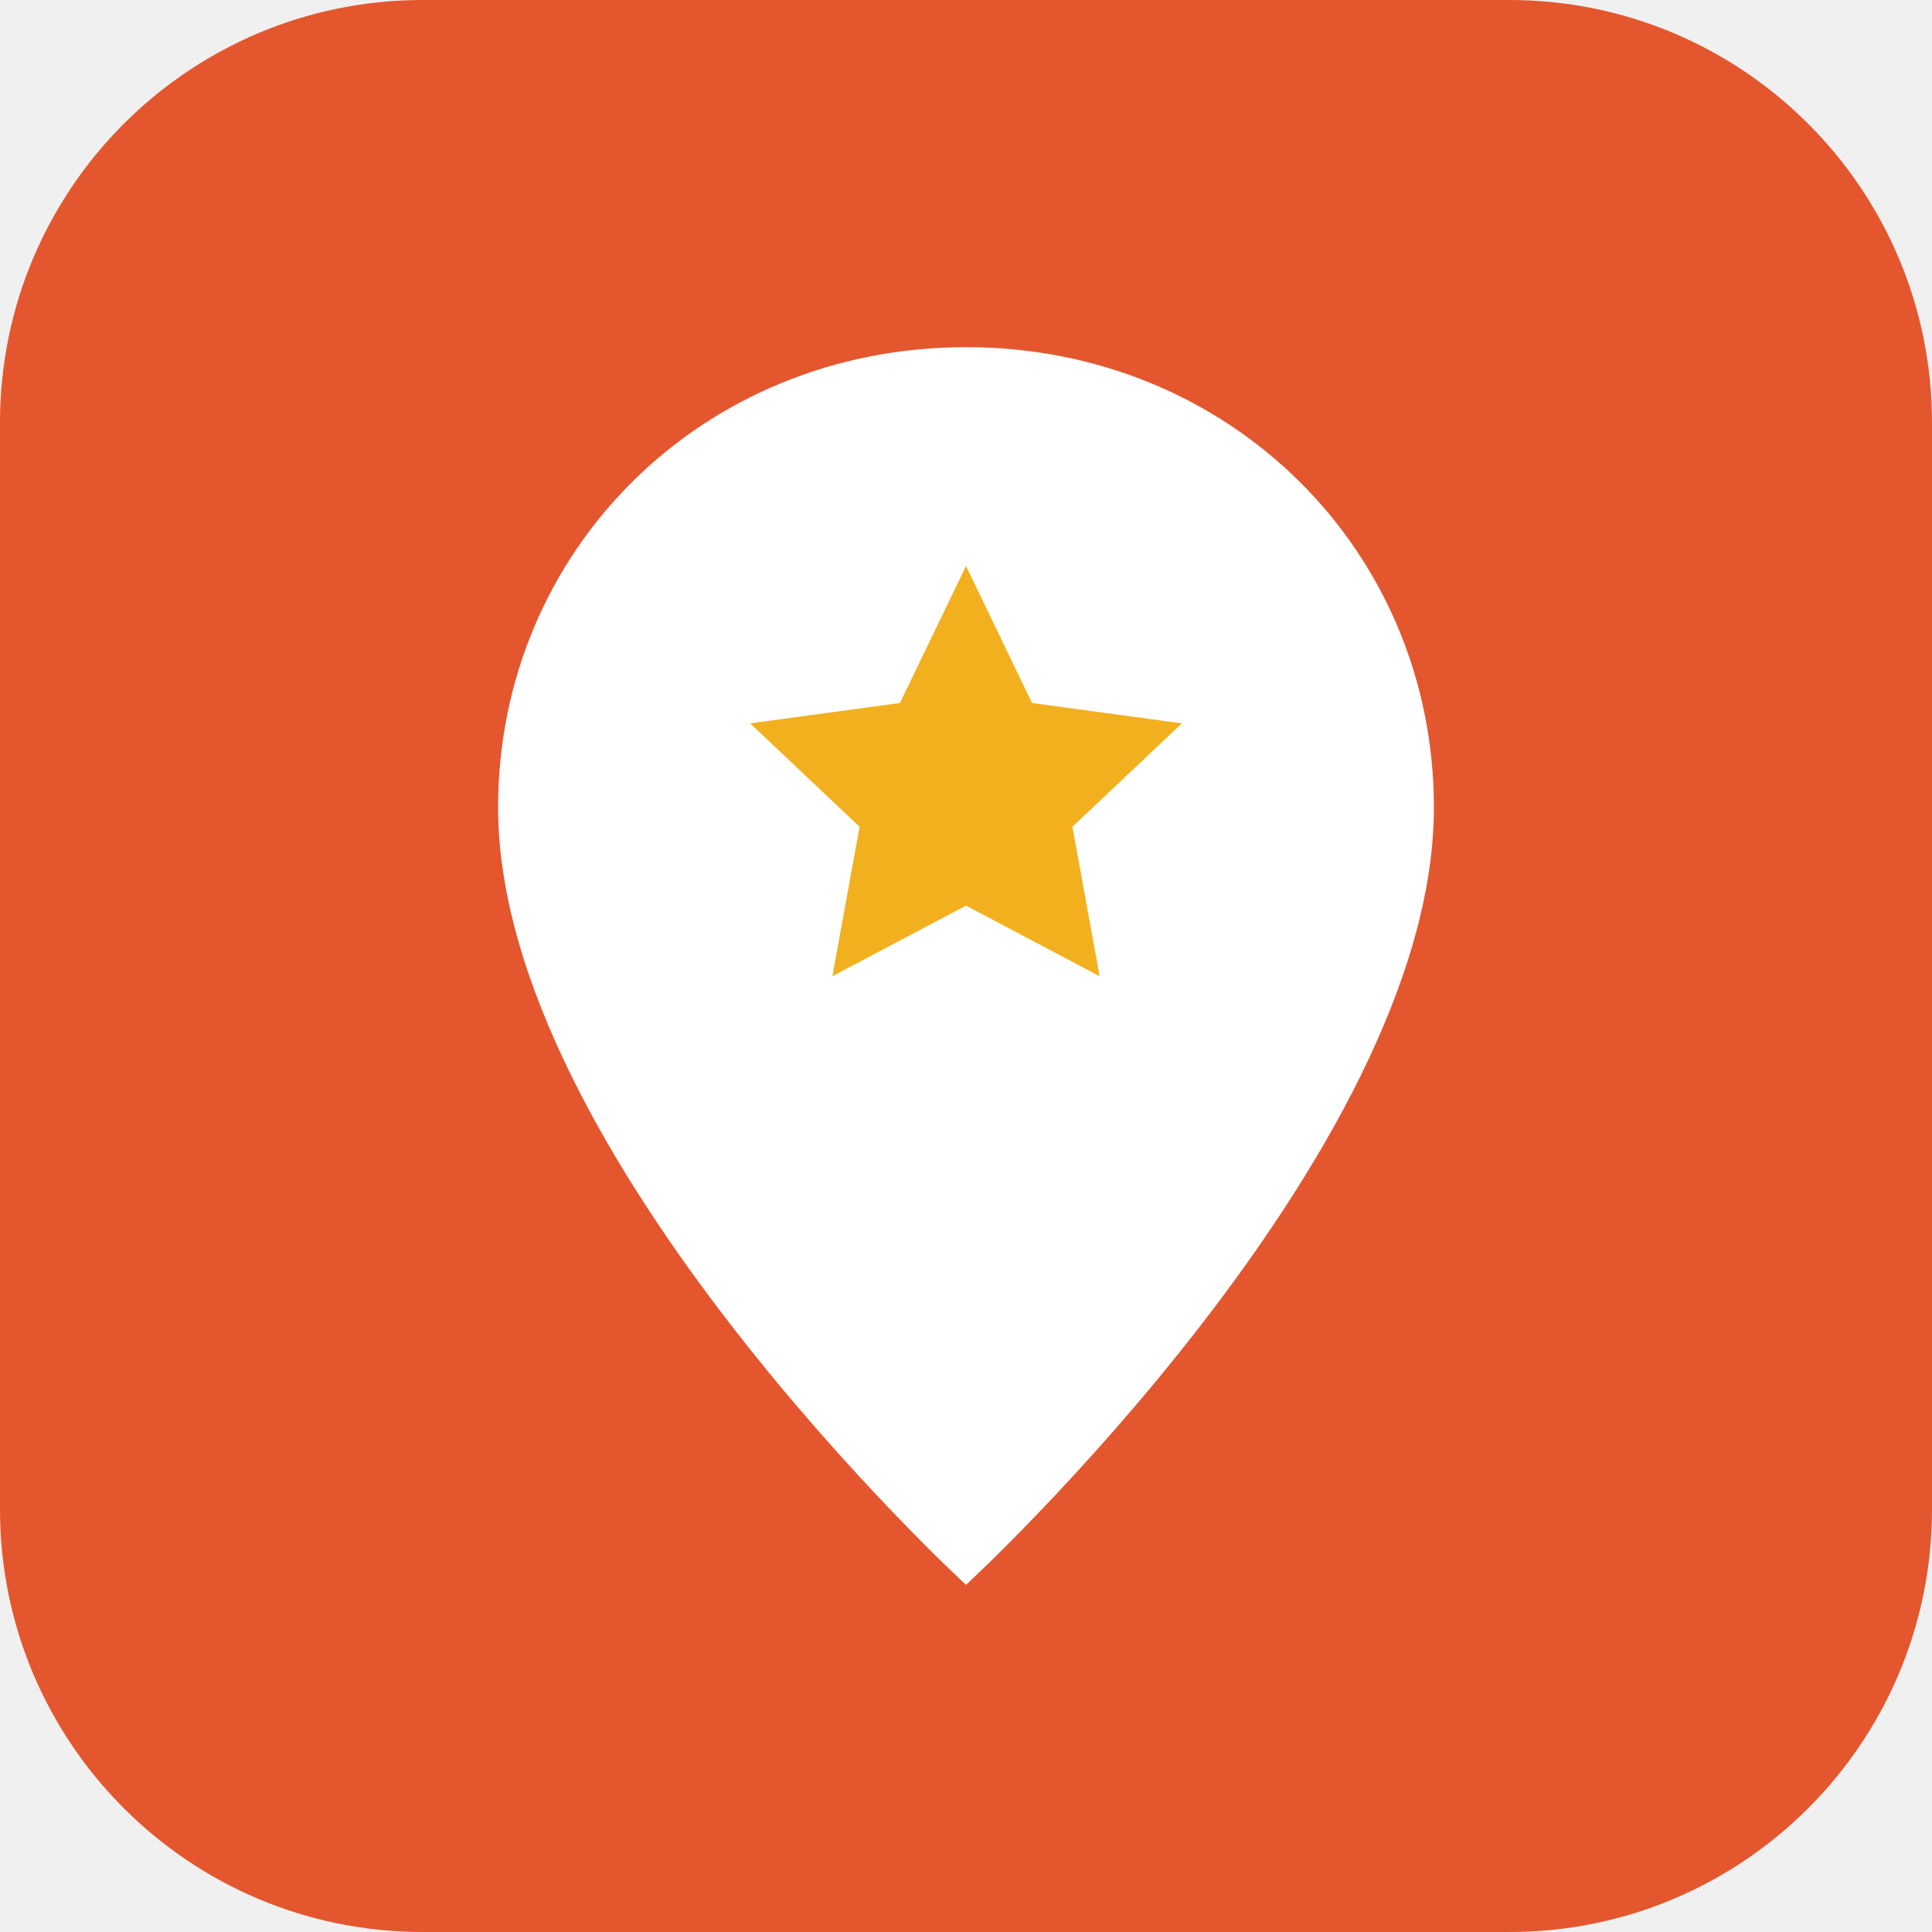
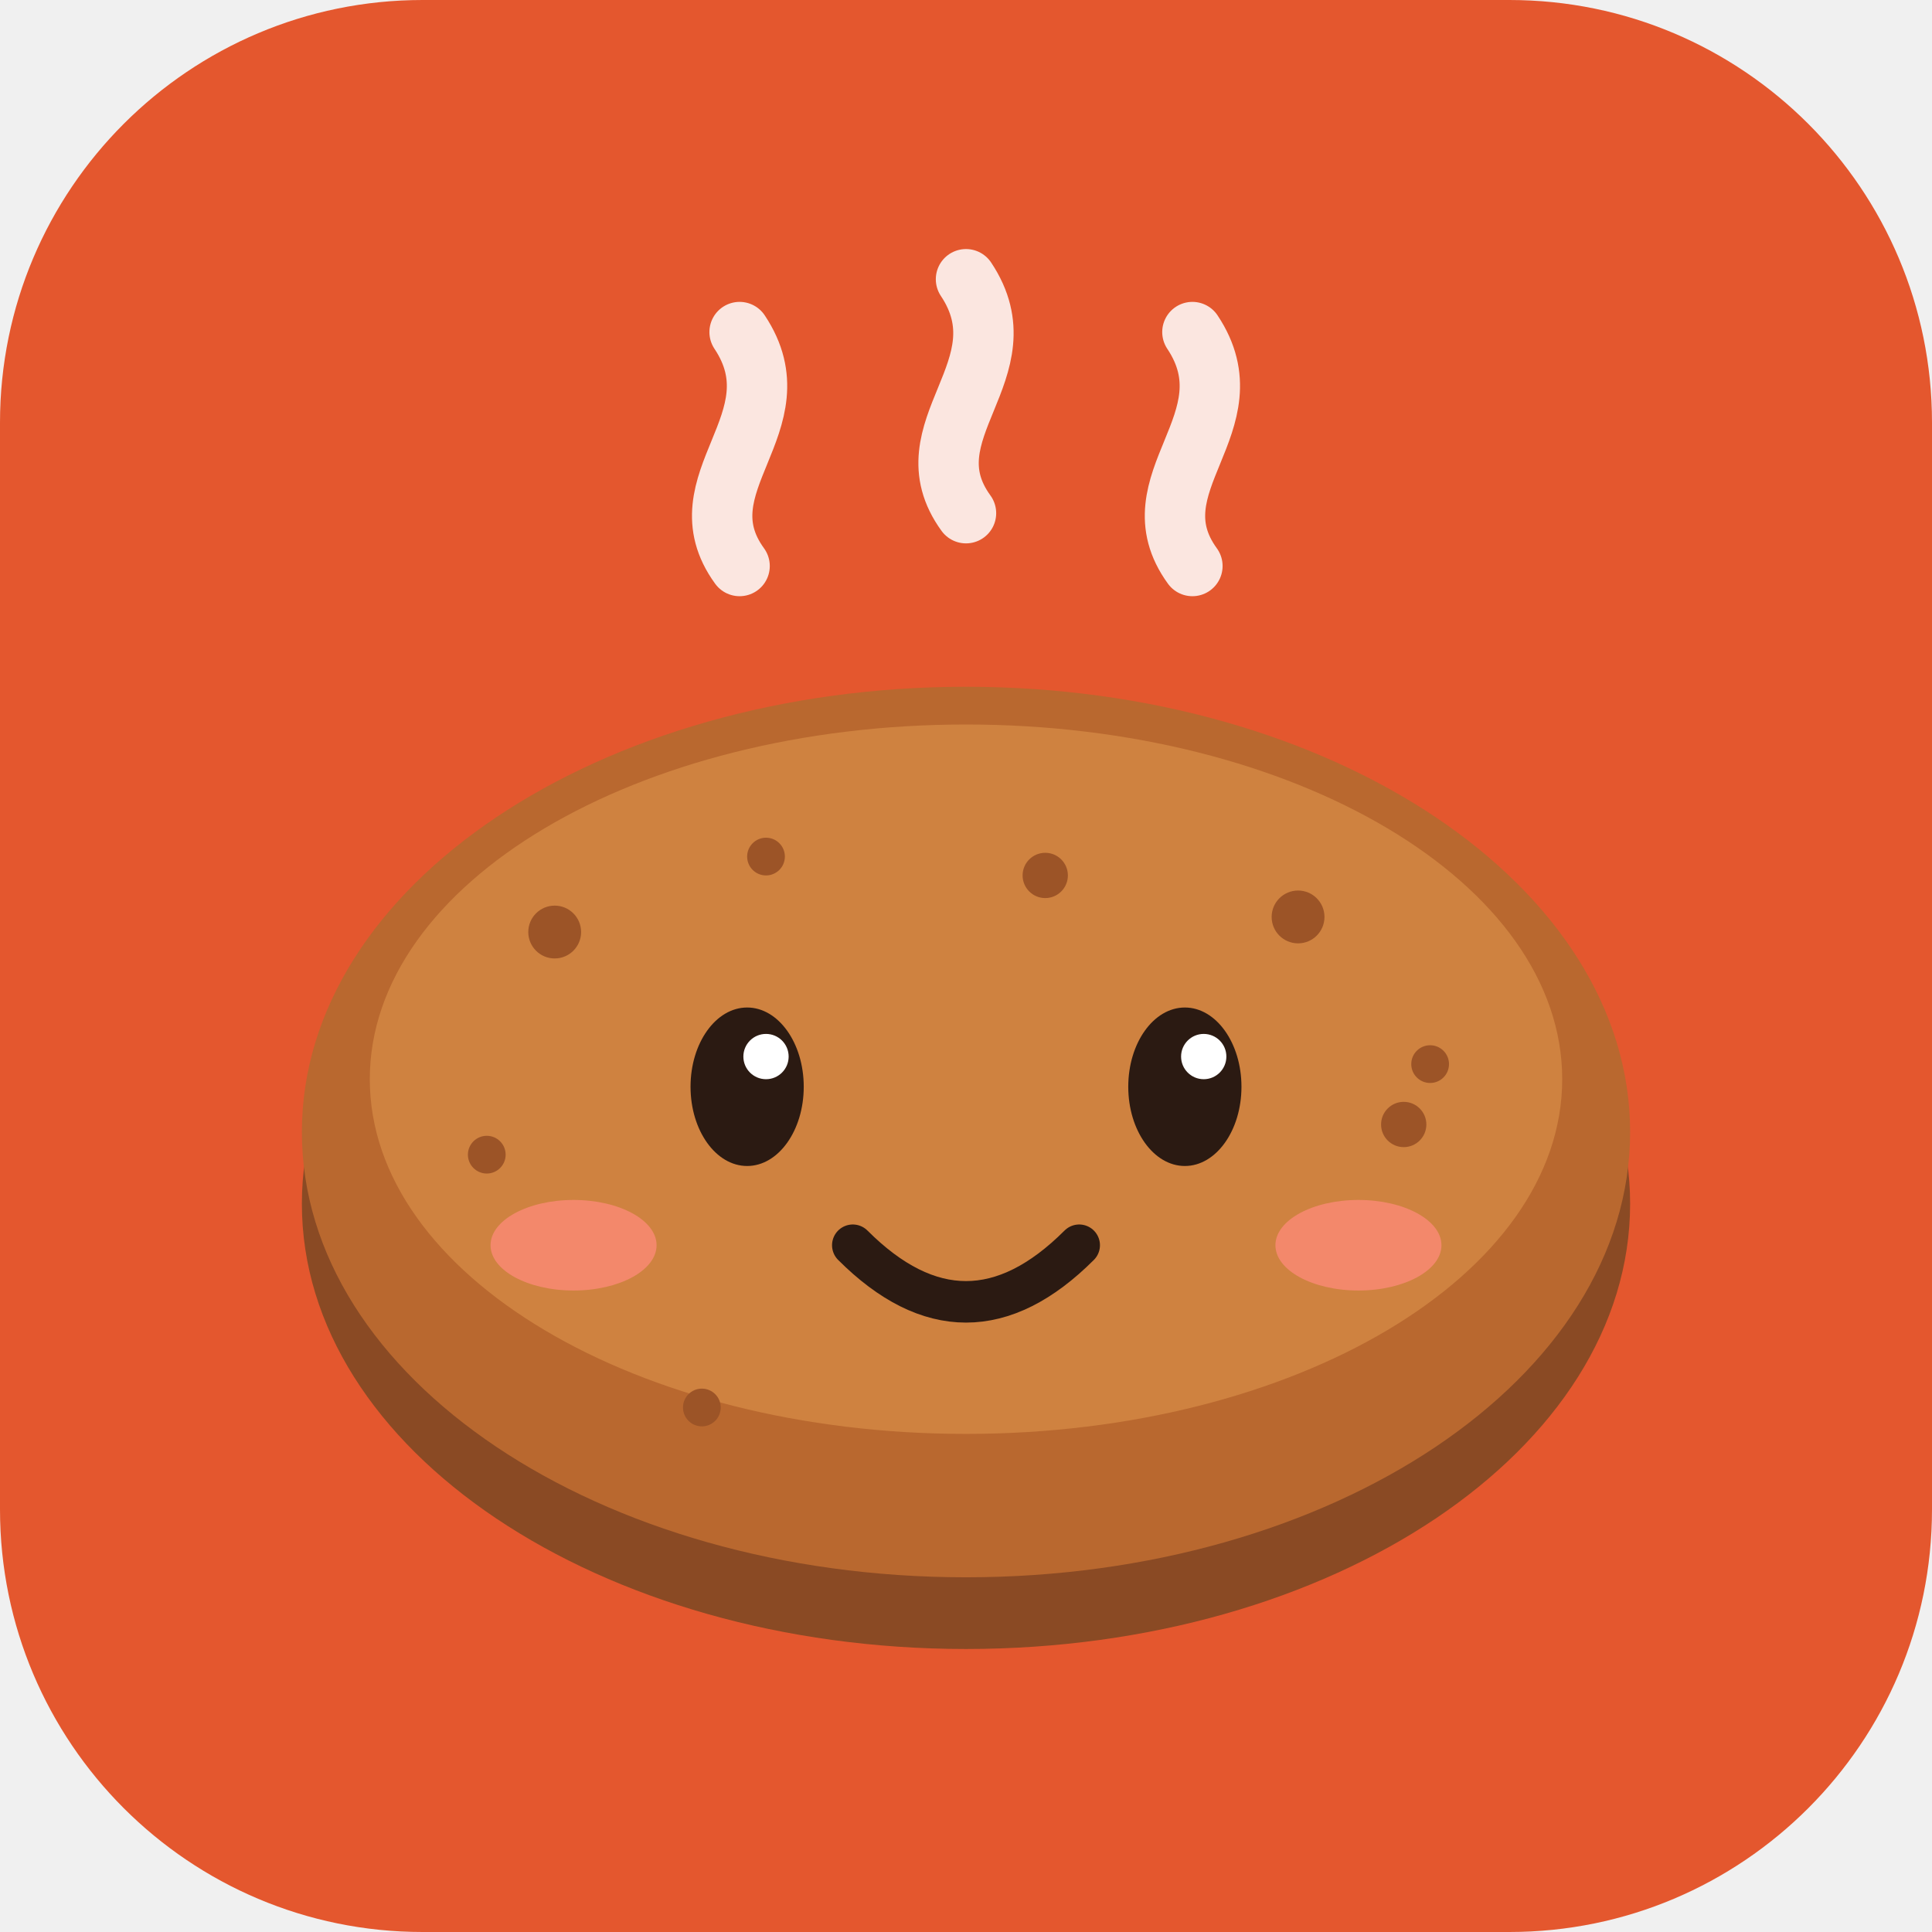
<svg xmlns="http://www.w3.org/2000/svg" viewBox="0 0 512 512">
  <rect width="512" height="512" rx="112" fill="#e4572e" />
-   <path d="M256 92c-70 0-124 54-124 122 0 92 124 206 124 206s124-114 124-206c0-68-54-122-124-122z" fill="#fff" />
-   <path d="M256 150l17.5 36.3 39.7 5.4-29 27.4 7.2 39.6L256 240l-35.4 18.7 7.2-39.6-29-27.4 39.7-5.4z" fill="#f2b01e" />
+   <g fill="none" stroke="#fff" stroke-width="16" stroke-linecap="round" opacity=".85">
+     <path d="M196 150c-16-22 16-38 0-62" />
+     <path d="M256 136c-16-22 16-38 0-62" />
+     <path d="M316 150c-16-22 16-38 0-62" />
+   </g>
+   <ellipse cx="256" cy="319" rx="176" ry="118" fill="#8a4a24" />
+   <ellipse cx="256" cy="300" rx="176" ry="118" fill="#b9682f" />
+   <ellipse cx="256" cy="286" rx="158" ry="94" fill="#cf8240" />
+   <circle cx="147" cy="247" r="7" fill="#9c5427" />
+   <circle cx="203" cy="227" r="5" fill="#9c5427" />
+   <circle cx="277" cy="232" r="6" fill="#9c5427" />
+   <circle cx="344" cy="243" r="7" fill="#9c5427" />
+   <circle cx="379" cy="282" r="5" fill="#9c5427" />
+   <circle cx="129" cy="306" r="5" fill="#9c5427" />
+   <circle cx="372" cy="298" r="6" fill="#9c5427" />
+   <circle cx="186" cy="373" r="5" fill="#9c5427" />
+   <ellipse cx="198" cy="288" rx="15" ry="21" fill="#2b1a12" />
+   <circle cx="203" cy="280" r="6" fill="#fff" />
+   <ellipse cx="314" cy="288" rx="15" ry="21" fill="#2b1a12" />
+   <circle cx="319" cy="280" r="6" fill="#fff" />
+   <ellipse cx="152" cy="330" rx="22" ry="12" fill="#ff8a7a" opacity=".75" />
+   <ellipse cx="360" cy="330" rx="22" ry="12" fill="#ff8a7a" opacity=".75" />
+   <path d="M226 330q30 30 60 0" fill="none" stroke="#2b1a12" stroke-width="11" stroke-linecap="round" />
</svg>
